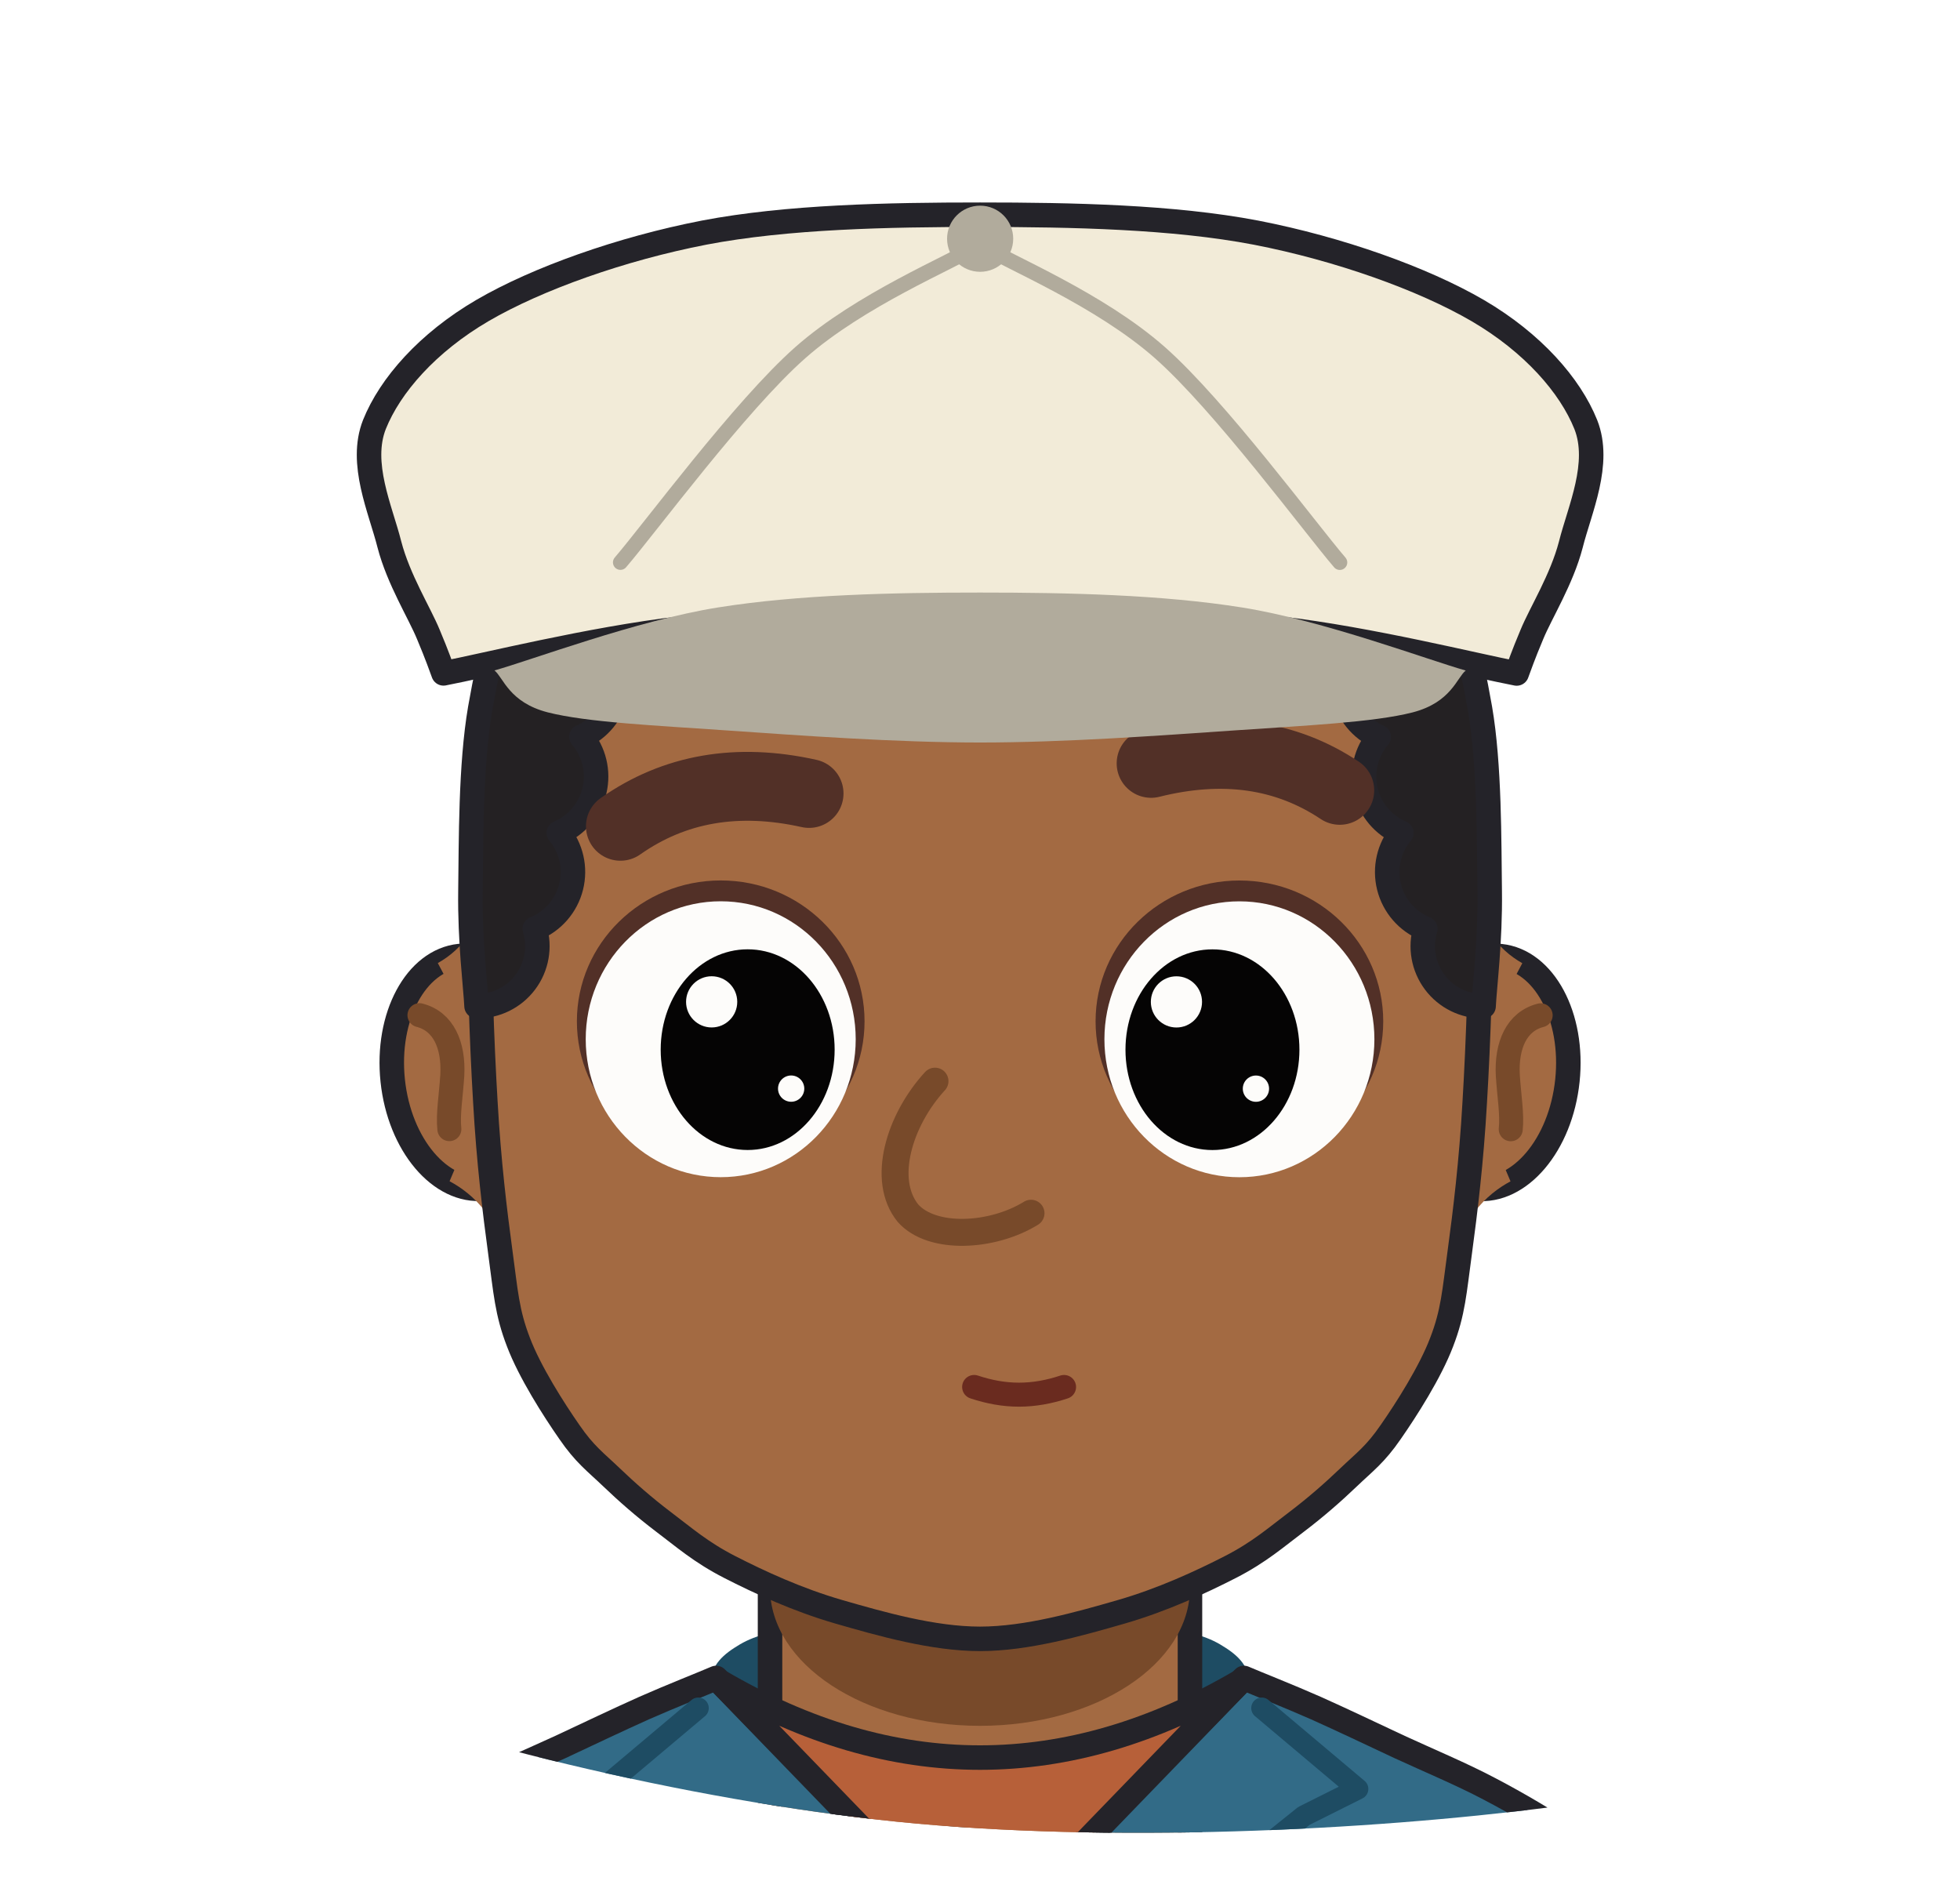
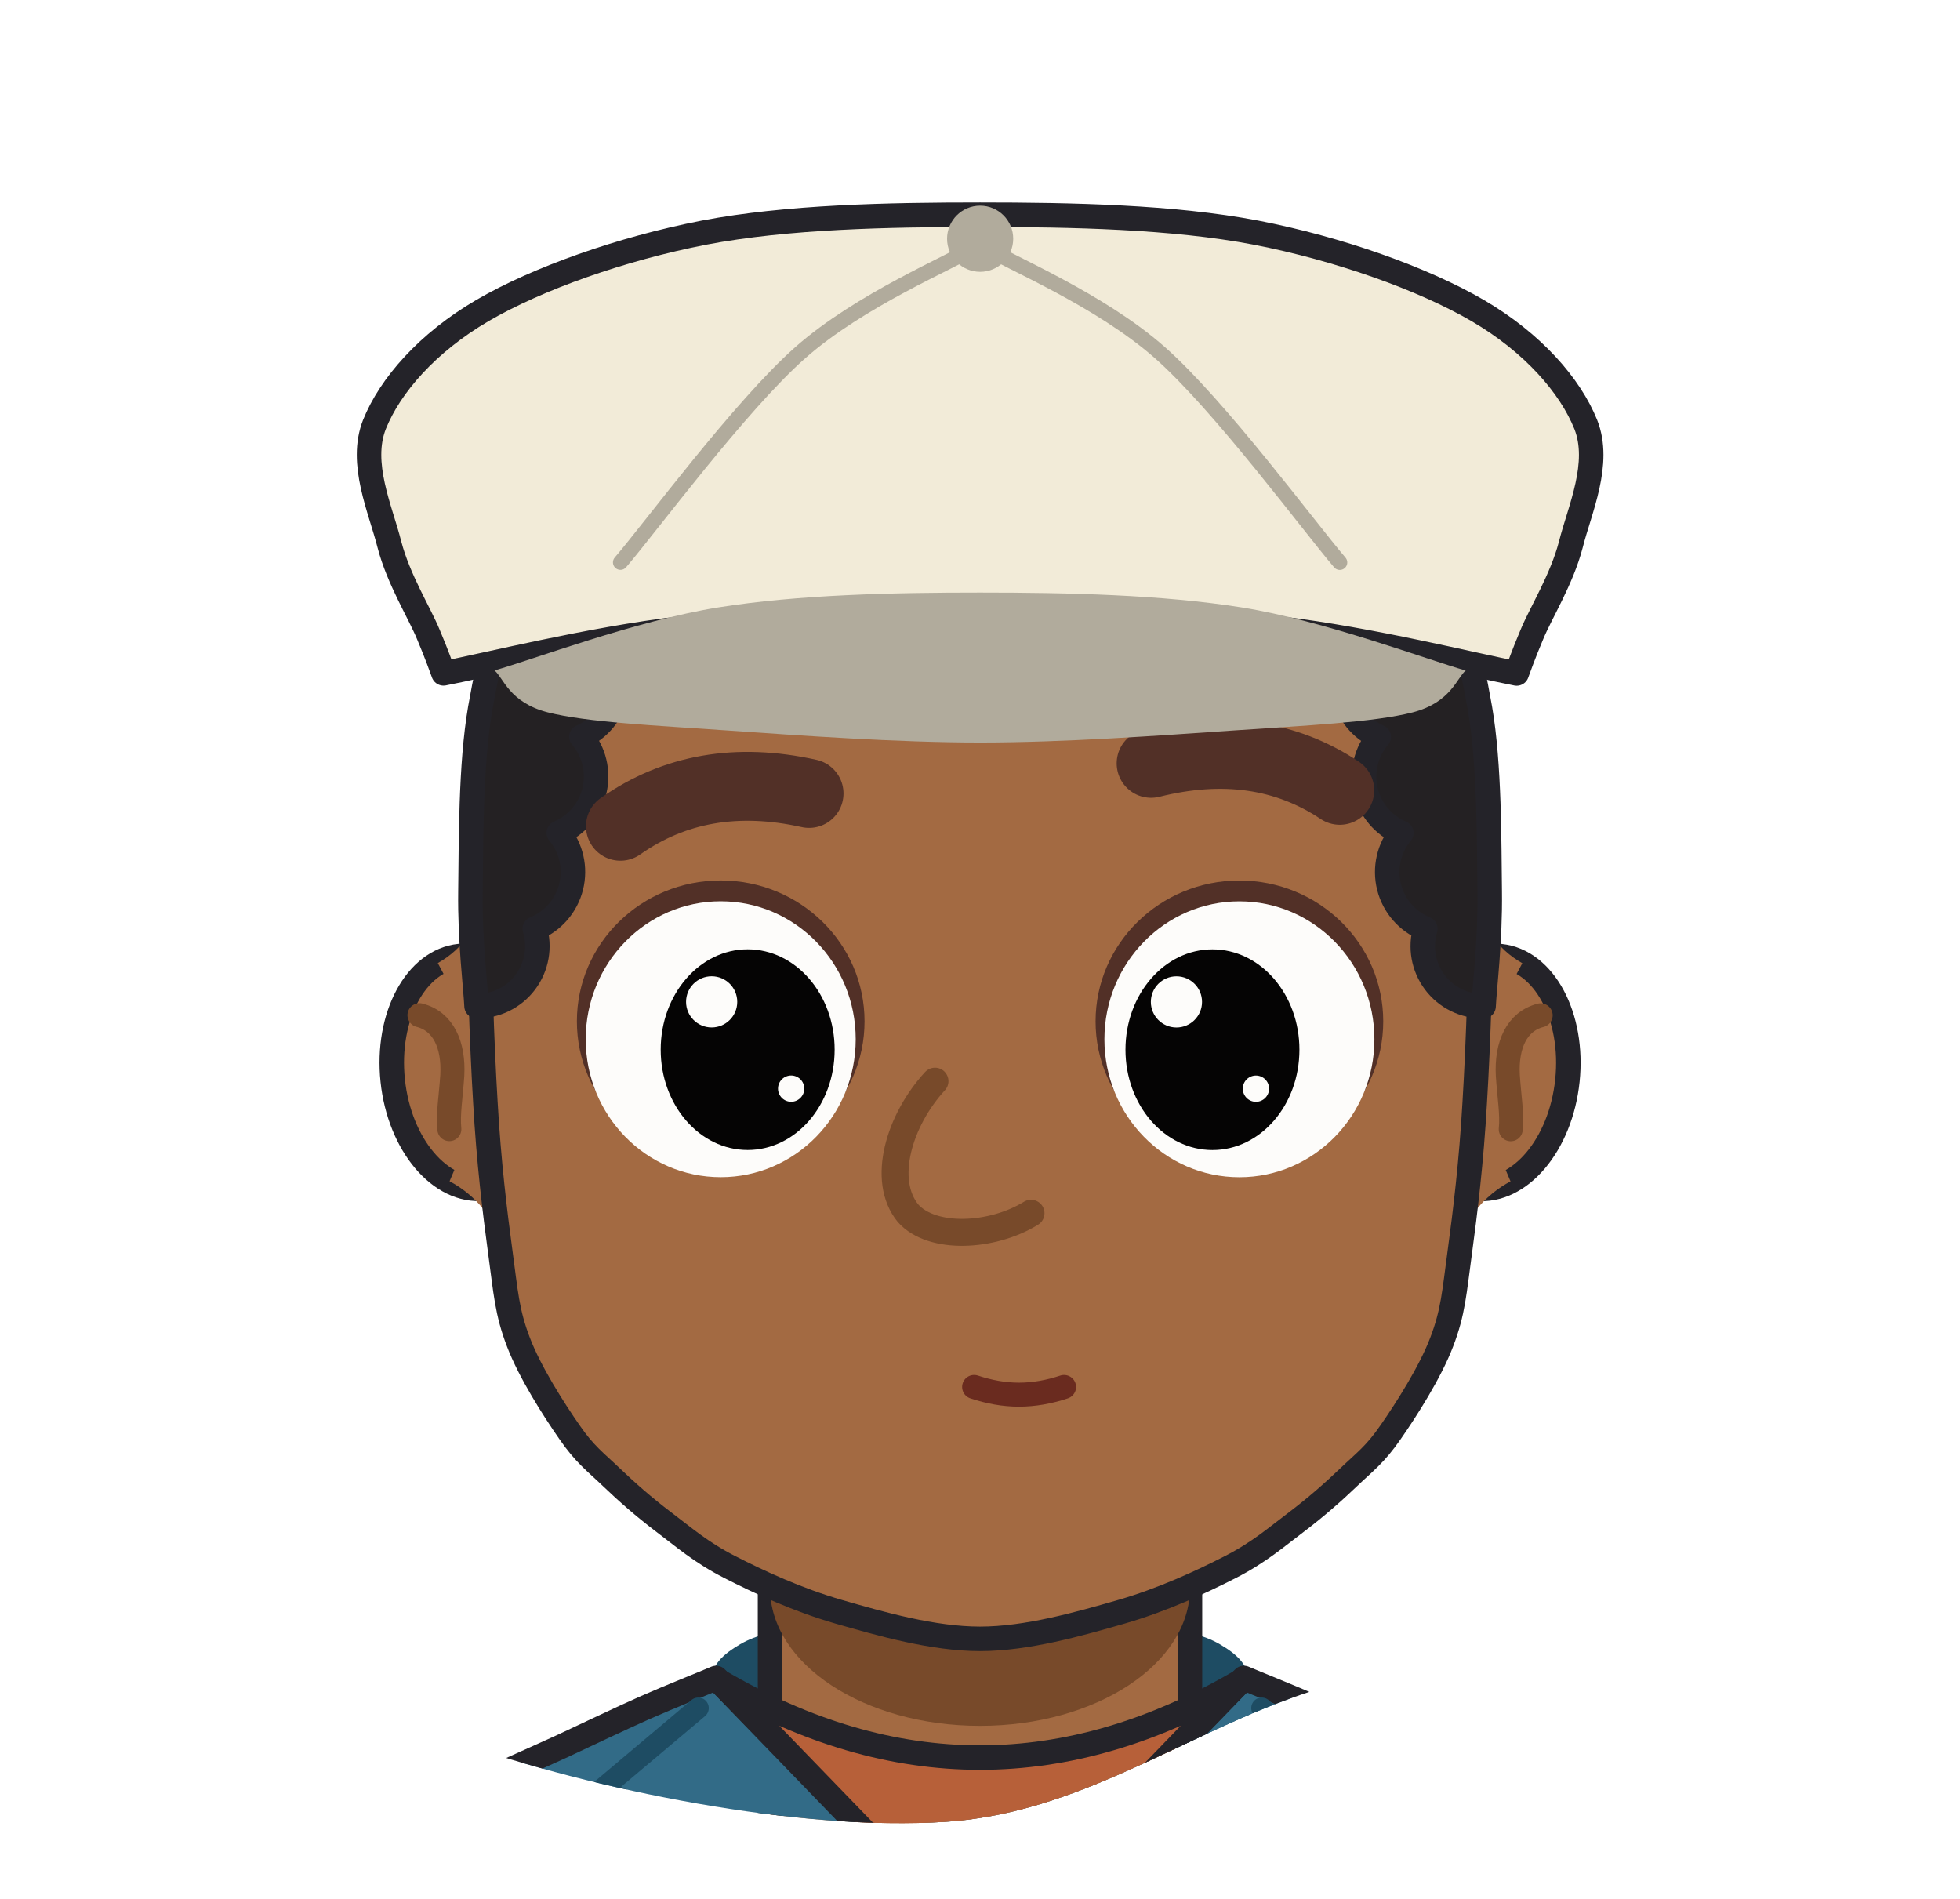
<svg xmlns="http://www.w3.org/2000/svg" viewBox="0 0 320 310" width="320" height="310">
  <defs>
    <clipPath id="cd6b">
      <rect x="-4000" y="-4000" width="9000" height="9000" />
    </clipPath>
    <clipPath id="cd6cr">
-       <path d="M1025.74 693.39C1021.16 752.65 1001.23 816.75 955.71 852.30C909.93 888.12 834.24 897.82 752.10 908.05C670.22 918.56 556.56 923.94 463.64 914.52C370.72 905.09 258.41 877.62 194.57 850.95C131.01 824.56 103.27 803.82 80.65 755.88C58.02 707.67 54.25 617.98 58.83 563.30C63.68 508.36 80.38 459.88 108.39 426.48C136.40 392.81 149.60 369.11 226.89 362.11C304.19 355.38 477.38 376.12 572.72 385.81C667.80 395.51 730.28 401.70 798.69 420.29C867.37 439.14 945.21 452.07 983.19 497.59C1020.89 543.10 1030.32 634.41 1025.74 693.39Z" />
+       <path d="M932.28 690.70C930.13 740.26 900.23 790.89 854.71 818.09C809.20 845.30 720.85 837.22 659.18 853.11C597.50 869.27 549.83 910.21 484.92 914.52C420.01 918.83 329.24 900.51 269.18 879.23C209.39 858.22 156.87 831.56 125.36 787.66C93.57 743.76 75.80 670.77 78.76 615.55C81.72 560.34 108.66 498.93 143.40 456.92C178.41 414.63 222.32 365.88 287.76 362.11C353.21 358.61 470.10 420.29 536.63 435.37C603.16 450.45 631.97 438.87 686.92 452.88C742.13 466.88 826.70 479.81 867.64 519.40C908.31 558.99 934.44 640.87 932.28 690.70Z" />
      <path d="M-473.50 -700.97L1473.50 -700.97L1473.50 664.63L-473.50 664.63Z" />
    </clipPath>
    <clipPath id="cd6s">
      <path d="M500 970.1L616.5 850.9C621.8 853.2 636.8 859.1 648.3 864.2C659.7 869.3 672.5 875.4 685.3 881.4C698.1 887.3 712.5 893.3 725 899.9C737.6 906.5 750.8 914.3 760.8 921.1C770.7 927.9 778 934.3 784.6 941C791.2 947.6 795.8 954.2 800.5 960.8C805.1 967.4 808.6 974.1 812.4 980.7C816.1 987.2 821.2 996.8 823 1000L177 1000C178.8 996.8 183.9 987.2 187.6 980.7C191.4 974.1 194.9 967.4 199.5 960.8C204.2 954.2 208.8 947.6 215.4 941C222 934.3 229.3 927.9 239.2 921.1C249.2 914.3 262.4 906.5 275 899.9C287.5 893.3 301.9 887.3 314.7 881.4C327.5 875.4 340.3 869.3 351.7 864.2C363.2 859.1 378.2 853.2 383.5 850.9L500 970.1Z" fill="#326B87" stroke="#242329" stroke-width="10.82" stroke-linejoin="round" stroke-linecap="round" transform="translate(500 1014) scale(0.86) translate(-500 -1000)" />
      <path d="M384.8 852.3Q500 919.8 615.2 852.3L500 971.4Z" fill="#B76039" stroke="#242329" stroke-width="10.82" stroke-linejoin="round" stroke-linecap="round" transform="translate(500 1014) scale(0.86) translate(-500 -1000)" />
      <path d="M375.6 864.2L333.2 899.9L357 911.8L460.3 994.7M624.4 864.2L666.8 899.9L643 911.8L539.7 994.7M500 970.1L500 995.4" fill="none" stroke="#1E4C63" stroke-width="9.3" stroke-linecap="round" stroke-linejoin="round" transform="translate(500 1014) scale(0.86) translate(-500 -1000)" />
    </clipPath>
    <clipPath id="cd6eL">
      <ellipse cx="385.5" cy="569" rx="59.6" ry="60.9" />
    </clipPath>
    <clipPath id="cd6eR">
      <ellipse cx="614.5" cy="569" rx="59.6" ry="60.9" />
    </clipPath>
    <filter id="cd6bl" x="-60%" y="-90%" width="220%" height="280%">
      <feGaussianBlur stdDeviation="15" />
    </filter>
    <clipPath id="cd6eo">
      <path d="M-1000 -1000H2000V2000H-1000Z" />
    </clipPath>
    <clipPath id="cd6ck">
      <ellipse cx="385.5" cy="561.1" rx="66.5" ry="65.2" />
      <ellipse cx="385.5" cy="569" rx="62.6" ry="63.9" />
      <ellipse cx="614.5" cy="561.1" rx="66.5" ry="65.2" />
      <ellipse cx="614.5" cy="569" rx="62.6" ry="63.9" />
    </clipPath>
  </defs>
  <g transform="translate(-55 -107) scale(0.43)">
    <g clip-path="url(#cd6b)">
      <g transform="translate(500 1014) scale(0.86) translate(-500 -1000)">
        <g clip-path="url(#cd6cr)">
          <g transform="translate(0 0.06)">
            <path d="M500 824.5C525.6 824.5 558.7 826.2 576.8 828.4C594.9 830.7 601.5 833.1 608.5 837.7C615.6 842.3 619.6 847.4 619.1 856.2C618.7 865.1 625.8 880.5 605.9 890.7C586 900.8 535.3 917.1 500 917.1C464.7 917.1 414 900.8 394.1 890.7C374.2 880.5 381.3 865.1 380.9 856.2C380.4 847.4 384.4 842.3 391.5 837.7C398.5 833.1 405.1 830.7 423.2 828.4C441.3 826.2 474.4 824.5 500 824.5Z" fill="#1E4C63" />
          </g>
        </g>
        <g clip-path="url(#cd6cr)">
          <g transform="translate(0 0.06)">
            <path d="M407.3 768.9L407.3 935.7Q407.3 967.4 439.1 967.4L560.9 967.4Q592.7 967.4 592.7 935.7L592.7 768.9Z" fill="#A36A42" stroke="#242329" stroke-width="10.82" stroke-linejoin="round" stroke-linecap="round" />
            <ellipse cx="500" cy="811.2" rx="92.7" ry="60.9" fill="#784A2A" />
          </g>
        </g>
        <g transform="matrix(1 0.0001 -0.0001 1 0.08335 0.01754)">
          <ellipse cx="275.6" cy="583.6" rx="35.1" ry="51.6" transform="rotate(-6 275.6 583.6)" fill="#A36A42" stroke="#242329" stroke-width="10.82" stroke-linejoin="round" stroke-linecap="round" />
          <ellipse cx="724.4" cy="583.6" rx="35.1" ry="51.6" transform="rotate(6 724.4 583.6)" fill="#A36A42" stroke="#242329" stroke-width="10.82" stroke-linejoin="round" stroke-linecap="round" />
          <path d="M281.3 496.1C281.3 518.4 271 529.5 260.6 535.4L286.2 583.6ZM718.7 496.1C718.7 518.4 729 529.5 739.4 535.4L713.8 583.6ZM291.8 671C288.8 648.8 276.3 637.3 265.8 631.7L286.2 583.6ZM708.2 671C711.2 648.8 723.7 637.3 734.2 631.7L713.8 583.6Z" fill="#A36A42" />
          <path d="M252.5 558.4C263.1 561.1 267.7 571.6 267 584.9C266.4 594.2 265 602.1 265.7 608.7M747.5 558.4C736.9 561.1 732.3 571.6 733 584.9C733.6 594.2 735 602.1 734.3 608.7" fill="none" stroke="#784A2A" stroke-width="10.6" stroke-linecap="round" stroke-linejoin="round" />
        </g>
        <g transform="matrix(1 0.0001 -0.0001 1 0.08335 0.01754)">
          <path d="M500 255.3C526.5 255.3 554.7 258.6 579.4 265.9C604.1 273.2 628.8 284 648.3 299C667.7 314 684.4 334.9 695.9 355.9C707.4 376.8 712.9 400 717.1 424.7C721.3 449.4 720.8 475.5 721.1 504.1C721.3 532.8 720 570.3 718.4 596.8C716.9 623.3 714.2 645.3 711.8 663C709.4 680.6 708.9 689.5 703.8 702.7C698.8 715.9 688.2 732.5 681.3 742.4C674.5 752.3 669.8 755.6 662.8 762.3C655.9 768.9 648.4 775.5 639.7 782.1C630.9 788.7 623.4 795.4 610.5 802C597.6 808.6 580.6 816.5 562.2 821.8C543.8 827.1 520.7 833.7 500 833.7C479.3 833.7 456.2 827.1 437.8 821.8C419.4 816.5 402.4 808.6 389.5 802C376.6 795.4 369.1 788.7 360.3 782.1C351.6 775.5 344.1 768.9 337.2 762.3C330.2 755.6 325.5 752.3 318.7 742.4C311.8 732.5 301.2 715.9 296.2 702.7C291.1 689.5 290.6 680.6 288.2 663C285.8 645.3 283.1 623.3 281.6 596.8C280 570.3 278.7 532.8 278.9 504.1C279.2 475.5 278.7 449.4 282.9 424.7C287.1 400 292.6 376.8 304.1 355.9C315.6 334.9 332.3 314 351.7 299C371.2 284 395.9 273.2 420.6 265.9C445.3 258.6 473.5 255.3 500 255.3Z" fill="#A36A42" data-sk="1" stroke="#242329" stroke-width="10.82" stroke-linejoin="round" stroke-linecap="round" />
        </g>
        <g clip-path="url(#cd6cr)">
          <g transform="translate(0 0.13)">
            <path d="M500 970.1L616.5 850.9C621.8 853.2 636.8 859.1 648.3 864.2C659.7 869.3 672.5 875.4 685.3 881.4C698.1 887.3 712.5 893.3 725 899.9C737.6 906.5 750.8 914.3 760.8 921.1C770.7 927.9 778 934.3 784.6 941C791.2 947.6 795.8 954.2 800.5 960.8C805.1 967.4 808.6 974.1 812.4 980.7C816.1 987.2 821.2 996.8 823 1000L177 1000C178.8 996.8 183.9 987.2 187.6 980.7C191.4 974.1 194.9 967.4 199.5 960.8C204.2 954.2 208.8 947.6 215.4 941C222 934.3 229.3 927.9 239.2 921.1C249.2 914.3 262.4 906.5 275 899.9C287.5 893.3 301.9 887.3 314.7 881.4C327.5 875.4 340.3 869.3 351.7 864.2C363.2 859.1 378.2 853.2 383.5 850.9L500 970.1Z" fill="#326B87" stroke="#242329" stroke-width="10.82" stroke-linejoin="round" stroke-linecap="round" />
            <path d="M384.8 852.3Q500 919.8 615.2 852.3L500 971.4Z" fill="#B76039" stroke="#242329" stroke-width="10.82" stroke-linejoin="round" stroke-linecap="round" />
            <path d="M375.6 864.2L333.2 899.9L357 911.8L460.3 994.7M624.4 864.2L666.8 899.9L643 911.8L539.7 994.7M500 970.1L500 995.4" fill="none" stroke="#1E4C63" stroke-width="9.3" stroke-linecap="round" stroke-linejoin="round" />
          </g>
        </g>
        <g transform="matrix(1 0.0001 -0.0001 1 0.08335 0.01754)">
          <path fill="#242123" data-o="f" d="M277.7 554.4C277.3 546 274.7 525.6 275 503.7C275.3 481.8 275 448 279.3 423C283.7 397.9 289.4 374.5 301.1 353.2C312.8 332 329.9 310.8 349.6 295.6C369.3 280.4 394.4 269.5 419.4 262.1C444.5 254.7 473.1 251.3 500 251.3C526.9 251.3 555.5 254.7 580.6 262.1C605.6 269.5 630.7 280.4 650.4 295.6C670.1 310.8 687.2 332 698.9 353.2C710.6 374.5 716.3 397.9 720.7 423C725 448 724.7 481.8 725 503.7C725.3 525.6 722.7 546 722.3 554.4A26.5 26.5 0 0 1 696.6 520.2A27 27 0 0 1 686 477.9A27 27 0 0 1 676 435.5A27 27 0 0 1 666.8 392.9C654.4 389 620.5 374 592.7 369.1C564.9 364.3 530.9 363.8 500 363.8C469.1 363.8 435.1 364.3 407.3 369.1C379.5 374 345.6 389 333.2 392.9A27 27 0 0 1 324 435.5A27 27 0 0 1 314 477.9A27 27 0 0 1 303.4 520.2A26.5 26.5 0 0 1 277.7 554.4Z" stroke="#242329" stroke-width="10.82" stroke-linejoin="round" stroke-linecap="round" />
        </g>
        <g transform="matrix(1 0.0001 -0.0001 1 0.08335 0.01754)">
          <g filter="url(#cd6bl)">
            <ellipse cx="330.6" cy="668.3" rx="35.7" ry="19.9" fill="#BB643F" opacity="0.000" transform="matrix(0.4 0 0 0.4 198.36 400.98)" />
          </g>
          <g filter="url(#cd6bl)">
            <ellipse cx="669.4" cy="668.3" rx="35.7" ry="19.9" fill="#BB643F" opacity="0.000" transform="matrix(0.4 0 0 0.4 401.64 400.98)" />
          </g>
        </g>
        <g transform="matrix(1 0.0001 -0.0001 1 0.08335 0.01754)">
          <g clip-path="url(#cd6eo)" display="inline">
            <g>
              <ellipse cx="385.5" cy="561.1" rx="63.5" ry="62.2" fill="#523027" />
              <ellipse cx="385.5" cy="569" rx="59.6" ry="60.9" fill="#FDFCFA" />
              <g clip-path="url(#cd6eL)">
                <g transform="translate(0.00 0.00)">
                  <ellipse cx="397.4" cy="573.6" rx="38.4" ry="44.3" fill="#050404" />
                  <circle cx="381.5" cy="552.5" r="11.3" fill="#FDFCFA" />
                  <circle cx="416.6" cy="590.8" r="5.8" fill="#FDFCFA" />
                </g>
              </g>
            </g>
            <g>
              <ellipse cx="614.5" cy="561.1" rx="63.5" ry="62.2" fill="#523027" />
              <ellipse cx="614.5" cy="569" rx="59.6" ry="60.9" fill="#FDFCFA" />
              <g clip-path="url(#cd6eR)">
                <g transform="translate(0.00 0.00)">
                  <ellipse cx="602.6" cy="573.6" rx="38.4" ry="44.3" fill="#050404" />
                  <circle cx="586.7" cy="552.5" r="11.3" fill="#FDFCFA" />
                  <circle cx="621.8" cy="590.8" r="5.8" fill="#FDFCFA" />
                </g>
              </g>
            </g>
          </g>
          <g clip-path="url(#cd6ck)">
            <g>
              <path d="M312.7 618C312.7 669.6 458.3 669.6 458.3 618Q385.5 596.8 312.7 618ZM541.7 618C541.7 669.6 687.3 669.6 687.3 618Q614.5 596.8 541.7 618Z" fill="#A36A42" display="none" />
            </g>
          </g>
          <path fill="none" stroke="#523027" stroke-linecap="round" stroke-linejoin="round" display="none" />
          <path fill="none" stroke="#523027" stroke-width="30.4" stroke-linecap="round" stroke-linejoin="round" d="M341.2 475.0Q376.9 449.9 424.5 460.5M658.8 459.1Q623.1 435.3 575.5 447.2" transform="translate(0 0.00)" />
          <g>
            <path d="M480.1 587.5C464.3 604.7 456.3 631.2 468.2 645.8C478.8 657.7 505.3 656.4 522.5 645.8" fill="none" stroke="#784A2A" stroke-width="11.9" stroke-linecap="round" stroke-linejoin="round" />
          </g>
          <path fill="#6A2B1F" stroke="#6A2B1F" stroke-linejoin="round" stroke-linecap="round" d="M497.4 722.5C504.0 724.7 510.6 725.9 517.2 725.9C523.8 725.9 530.5 724.7 537.1 722.5C530.5 724.7 523.8 725.9 517.2 725.9C510.6 725.9 504.0 724.7 497.4 722.5Z" stroke-width="10.60" />
          <path fill="#FDFCFA" display="none" />
          <g>
            <path d="M469.6 731.4Q500 714.2 530.4 731.4Q500 745.1 469.6 731.4Z" fill="#D9604A" display="none" />
          </g>
        </g>
        <g transform="matrix(1 0.0001 -0.0001 1 0.08335 0.01754)">
          <path d="M736.9 407.5C719.5 404.2 671.9 392.3 632.4 387.7C592.9 383 544.1 379.7 500 379.7C455.9 379.7 407.1 383 367.6 387.7C328.1 392.3 280.5 404.2 263.1 407.5C262 404.6 260.4 399.8 256.4 390.3C252.5 380.8 243.2 366 239.2 350.6C235.3 335.1 225.8 314.8 232.6 297.6C239.5 280.4 256 261.5 280.3 247.3C304.5 233.2 341.6 220 378.2 212.9C414.8 205.9 459.4 205 500 205C540.6 205 585.2 205.9 621.8 212.9C658.4 220 695.5 233.2 719.7 247.3C744 261.5 760.5 280.4 767.4 297.6C774.2 314.8 764.7 335.1 760.8 350.6C756.8 366 747.5 380.8 743.6 390.3C739.6 399.8 738 404.6 736.9 407.5Z" fill="#F2EBD8" stroke="#242329" stroke-width="10.82" stroke-linejoin="round" stroke-linecap="round" />
          <path d="M500 218.2C513.2 226.2 552.9 242.5 579.4 265.9C605.9 289.3 645.6 343.1 658.8 358.5M500 218.2C486.8 226.2 447.1 242.5 420.6 265.9C394.1 289.3 354.4 343.1 341.2 358.5" fill="none" stroke="#B1AB9C" stroke-width="6.6" stroke-linecap="round" stroke-linejoin="round" />
          <path d="M714.4 406.2C710.5 409.3 708 420.3 690.9 424.7C673.7 429.1 643.3 430.5 611.5 432.7C579.7 434.9 537.2 438 500 438C462.8 438 420.3 434.9 388.5 432.7C356.7 430.5 326.3 429.1 309.1 424.7C292 420.3 289.5 409.3 285.6 406.2C302 401.6 348.5 384.1 384.2 378.4C419.9 372.7 461.4 371.8 500 371.8C538.6 371.8 580.1 372.7 615.8 378.4C651.5 384.1 698 401.6 714.4 406.2Z" fill="#B1AB9C" />
          <circle cx="500" cy="215.6" r="14.6" fill="#B1AB9C" />
        </g>
      </g>
    </g>
    <g clip-path="url(#cd6b)">
      <g transform="translate(0 0.00)" />
    </g>
  </g>
</svg>
